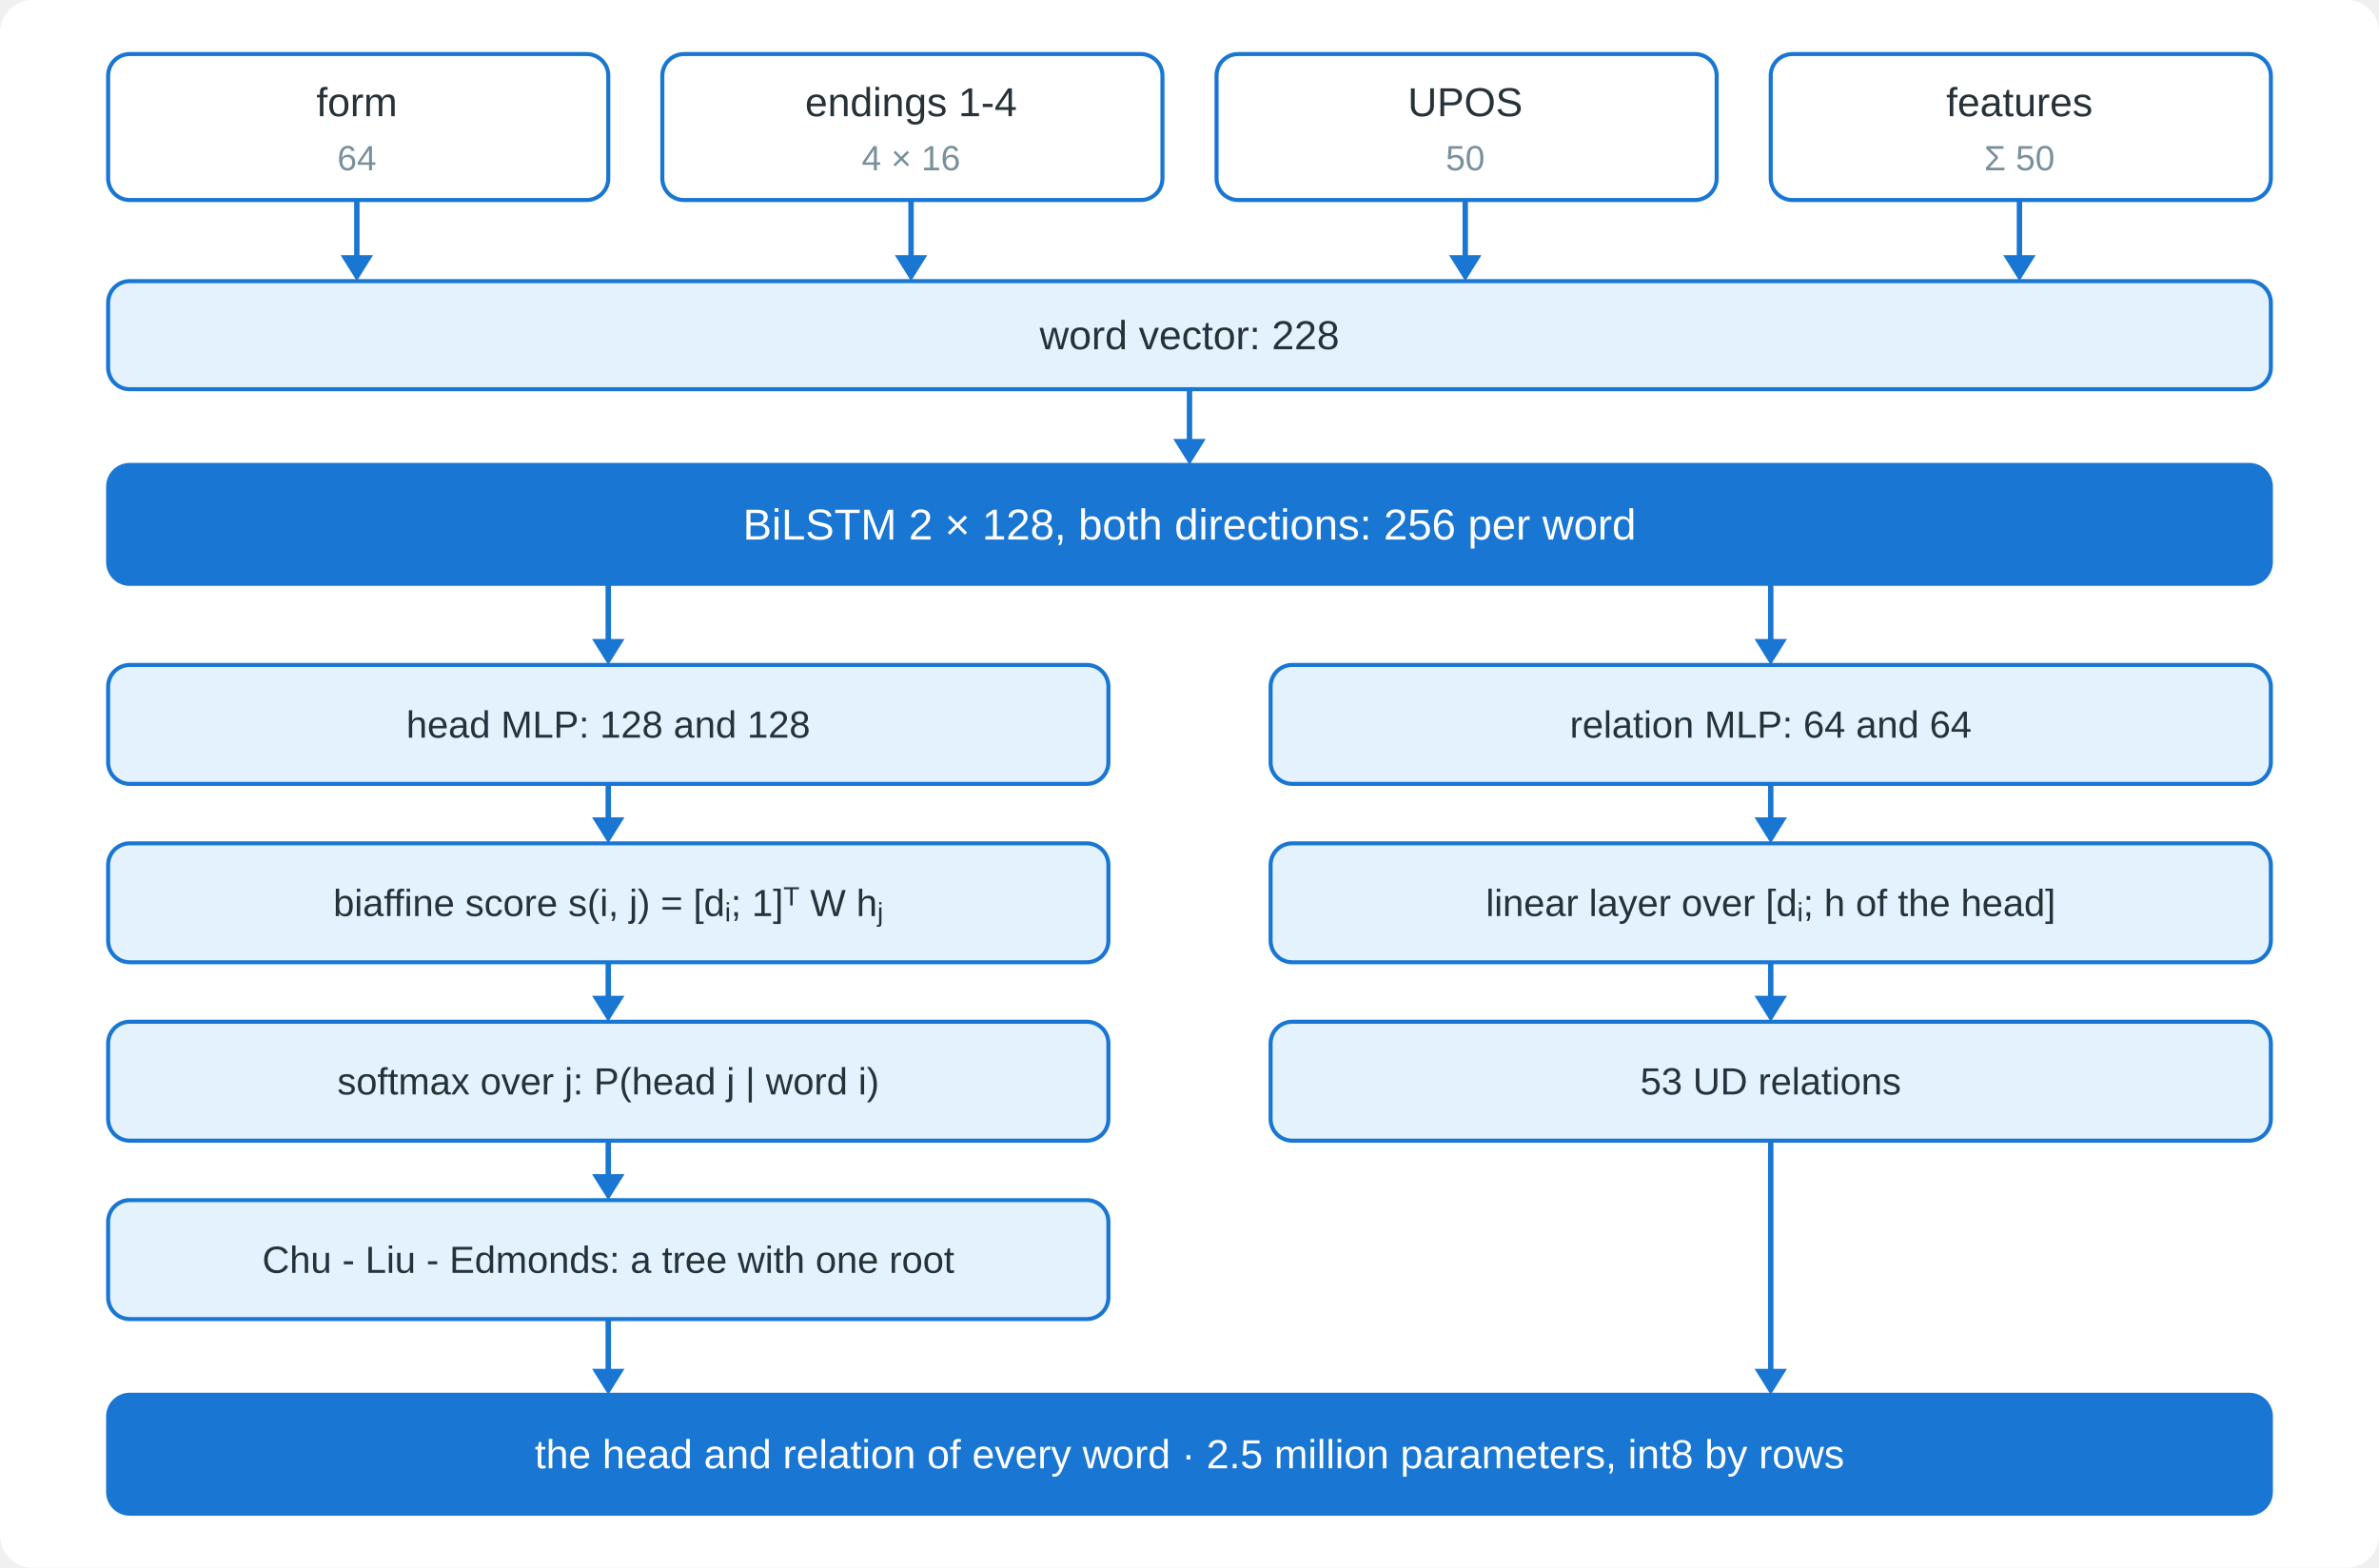
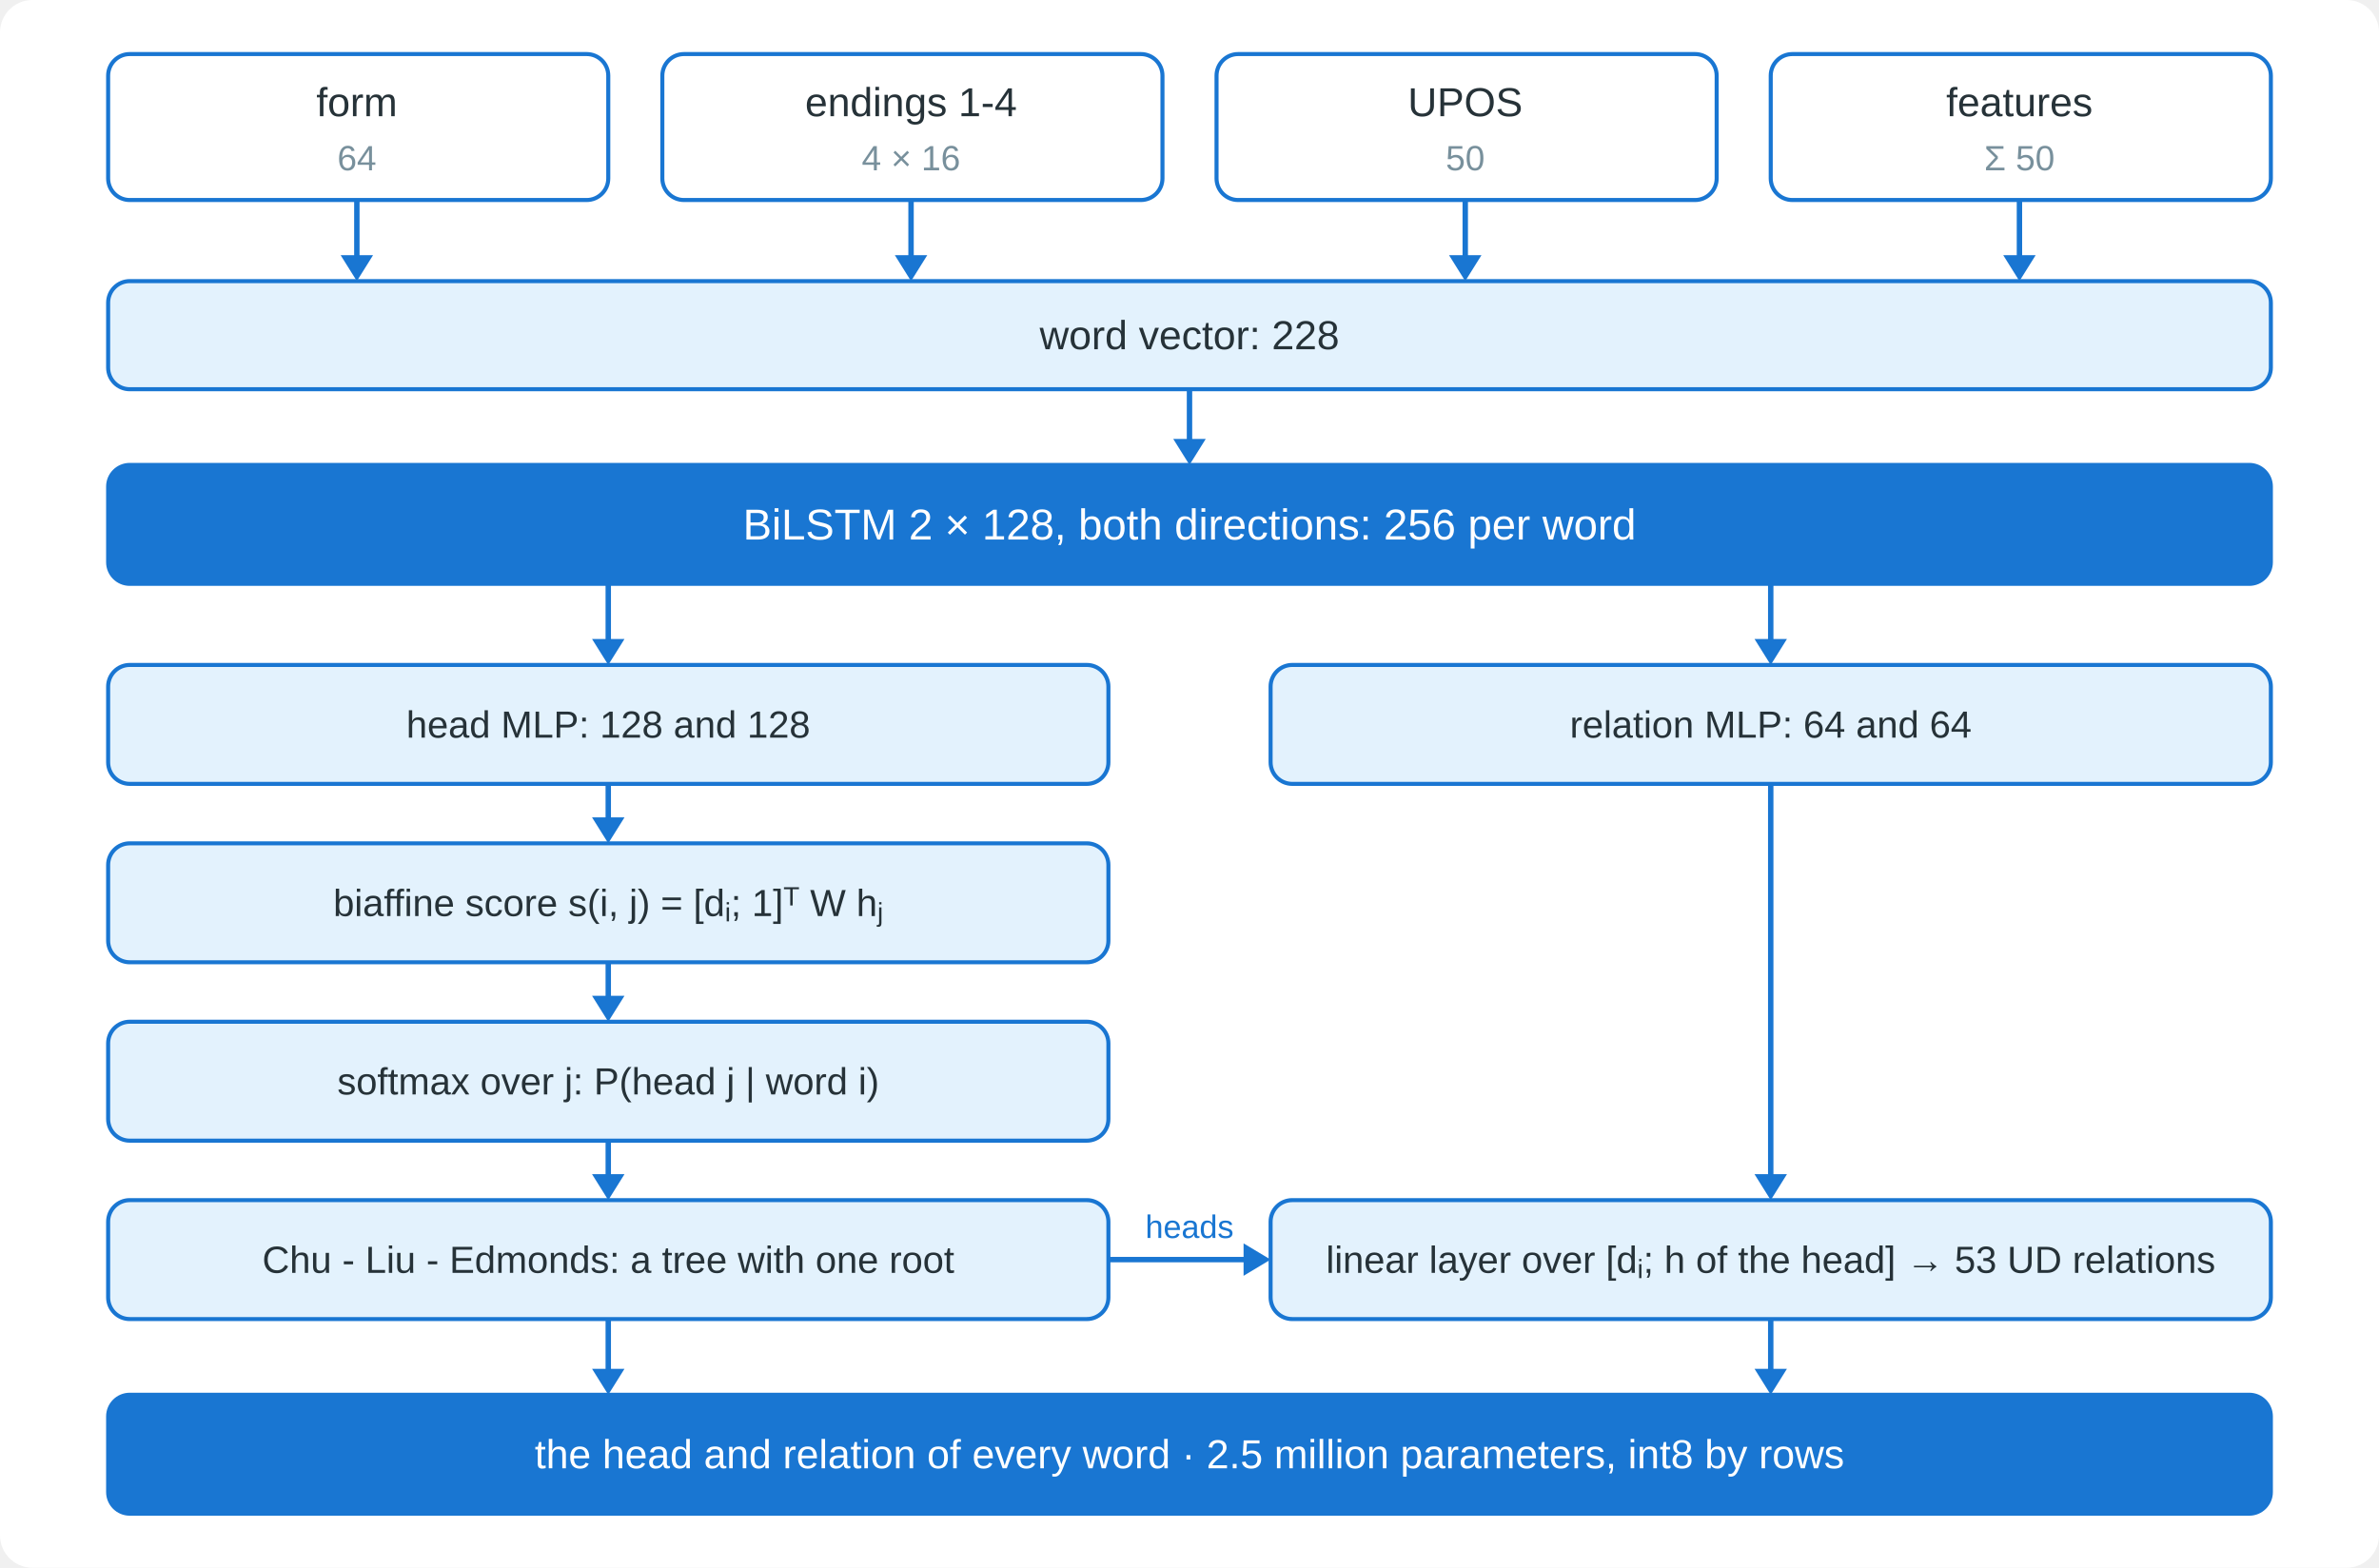
<svg xmlns="http://www.w3.org/2000/svg" viewBox="0 0 880 580" width="880" height="580" font-family="PT Sans, Source Sans Pro, Arial, sans-serif" role="img">
  <rect width="880" height="580" rx="12" fill="white" />
  <rect x="40.0" y="20.0" width="185.0" height="54.0" rx="8" fill="white" stroke="#1976d2" stroke-width="1.5" />
  <text x="132.5" y="52.2" font-size="15" fill="#263238" text-anchor="middle" />
  <text x="132.0" y="43.0" font-size="15" fill="#263238" text-anchor="middle">form</text>
  <text x="132.0" y="63.0" font-size="13" fill="#78909c" text-anchor="middle">64</text>
  <path d="M132.0 74.0L132.0 95.0" stroke="#1976d2" stroke-width="2" />
  <path d="M126.0 94.4L138.0 94.4L132.0 104.0Z" fill="#1976d2" />
  <rect x="245.0" y="20.0" width="185.0" height="54.0" rx="8" fill="white" stroke="#1976d2" stroke-width="1.5" />
  <text x="337.5" y="52.2" font-size="15" fill="#263238" text-anchor="middle" />
  <text x="337.0" y="43.0" font-size="15" fill="#263238" text-anchor="middle">endings 1-4</text>
  <text x="337.0" y="63.0" font-size="13" fill="#78909c" text-anchor="middle">4 × 16</text>
  <path d="M337.0 74.0L337.0 95.0" stroke="#1976d2" stroke-width="2" />
  <path d="M331.0 94.4L343.0 94.4L337.0 104.0Z" fill="#1976d2" />
  <rect x="450.0" y="20.0" width="185.0" height="54.0" rx="8" fill="white" stroke="#1976d2" stroke-width="1.5" />
  <text x="542.5" y="52.2" font-size="15" fill="#263238" text-anchor="middle" />
  <text x="542.0" y="43.0" font-size="15" fill="#263238" text-anchor="middle">UPOS</text>
  <text x="542.0" y="63.0" font-size="13" fill="#78909c" text-anchor="middle">50</text>
  <path d="M542.0 74.0L542.0 95.0" stroke="#1976d2" stroke-width="2" />
  <path d="M536.0 94.4L548.0 94.4L542.0 104.0Z" fill="#1976d2" />
  <rect x="655.0" y="20.0" width="185.0" height="54.0" rx="8" fill="white" stroke="#1976d2" stroke-width="1.5" />
  <text x="747.5" y="52.2" font-size="15" fill="#263238" text-anchor="middle" />
  <text x="747.0" y="43.0" font-size="15" fill="#263238" text-anchor="middle">features</text>
  <text x="747.0" y="63.0" font-size="13" fill="#78909c" text-anchor="middle">Σ 50</text>
  <path d="M747.0 74.0L747.0 95.0" stroke="#1976d2" stroke-width="2" />
  <path d="M741.0 94.4L753.0 94.4L747.0 104.0Z" fill="#1976d2" />
  <rect x="40.0" y="104.0" width="800.0" height="40.0" rx="8" fill="#e3f2fd" stroke="#1976d2" stroke-width="1.5" />
  <text x="440.0" y="129.2" font-size="15" fill="#263238" text-anchor="middle">word vector: 228</text>
  <path d="M440.0 144.0L440.0 163.0" stroke="#1976d2" stroke-width="2" />
  <path d="M434.0 162.4L446.0 162.4L440.0 172.0Z" fill="#1976d2" />
  <rect x="40.0" y="172.0" width="800.0" height="44.0" rx="8" fill="#1976d2" stroke="#1976d2" stroke-width="1.5" />
  <text x="440.0" y="199.6" font-size="16" fill="white" text-anchor="middle">BiLSTM 2 × 128, both directions: 256 per word</text>
  <path d="M225.0 216.0L225.0 237.0" stroke="#1976d2" stroke-width="2" />
  <path d="M219.0 236.4L231.0 236.4L225.0 246.0Z" fill="#1976d2" />
  <path d="M655.0 216.0L655.0 237.0" stroke="#1976d2" stroke-width="2" />
  <path d="M649.0 236.4L661.0 236.4L655.0 246.0Z" fill="#1976d2" />
  <rect x="40.0" y="246.0" width="370.0" height="44.0" rx="8" fill="#e3f2fd" stroke="#1976d2" stroke-width="1.5" />
  <text x="225.0" y="272.9" font-size="14" fill="#263238" text-anchor="middle">head MLP: 128 and 128</text>
-   <rect x="470.0" y="246.0" width="370.0" height="44.0" rx="8" fill="#e3f2fd" stroke="#1976d2" stroke-width="1.5" />
-   <text x="655.0" y="272.9" font-size="14" fill="#263238" text-anchor="middle">relation MLP: 64 and 64</text>
  <path d="M225.0 290.0L225.0 303.0" stroke="#1976d2" stroke-width="2" />
  <path d="M219.0 302.4L231.0 302.4L225.0 312.0Z" fill="#1976d2" />
-   <path d="M655.0 290.0L655.0 303.0" stroke="#1976d2" stroke-width="2" />
-   <path d="M649.0 302.4L661.0 302.4L655.0 312.0Z" fill="#1976d2" />
  <rect x="40.0" y="312.0" width="370.0" height="44.0" rx="8" fill="#e3f2fd" stroke="#1976d2" stroke-width="1.5" />
  <text x="225.0" y="338.9" font-size="14" fill="#263238" text-anchor="middle">biaffine score s(i, j) = [d<tspan baseline-shift="sub" font-size="70%">i</tspan>; 1]<tspan baseline-shift="super" font-size="70%">T</tspan> W h<tspan baseline-shift="sub" font-size="70%">j</tspan>
  </text>
-   <rect x="470.0" y="312.0" width="370.0" height="44.0" rx="8" fill="#e3f2fd" stroke="#1976d2" stroke-width="1.5" />
-   <text x="655.0" y="338.9" font-size="14" fill="#263238" text-anchor="middle">linear layer over [d<tspan baseline-shift="sub" font-size="70%">i</tspan>; h of the head]</text>
  <path d="M225.0 356.0L225.0 369.0" stroke="#1976d2" stroke-width="2" />
  <path d="M219.0 368.4L231.0 368.4L225.0 378.0Z" fill="#1976d2" />
-   <path d="M655.0 356.0L655.0 369.0" stroke="#1976d2" stroke-width="2" />
-   <path d="M649.0 368.4L661.0 368.4L655.0 378.0Z" fill="#1976d2" />
  <rect x="40.0" y="378.0" width="370.0" height="44.0" rx="8" fill="#e3f2fd" stroke="#1976d2" stroke-width="1.5" />
  <text x="225.0" y="404.9" font-size="14" fill="#263238" text-anchor="middle">softmax over j: P(head j | word i)</text>
-   <rect x="470.0" y="378.0" width="370.0" height="44.0" rx="8" fill="#e3f2fd" stroke="#1976d2" stroke-width="1.5" />
-   <text x="655.0" y="404.9" font-size="14" fill="#263238" text-anchor="middle">53 UD relations</text>
  <path d="M225.0 422.0L225.0 435.0" stroke="#1976d2" stroke-width="2" />
  <path d="M219.0 434.4L231.0 434.4L225.0 444.0Z" fill="#1976d2" />
  <rect x="40.0" y="444.0" width="370.0" height="44.0" rx="8" fill="#e3f2fd" stroke="#1976d2" stroke-width="1.5" />
  <text x="225.0" y="470.9" font-size="14" fill="#263238" text-anchor="middle">Chu - Liu - Edmonds: a tree with one root</text>
+   <rect x="470.0" y="246.0" width="370.0" height="44.0" rx="8" fill="#e3f2fd" stroke="#1976d2" stroke-width="1.5" />
+   <text x="655.0" y="272.9" font-size="14" fill="#263238" text-anchor="middle">relation MLP: 64 and 64</text>
+   <path d="M655.0 290.0L655.0 435.0" stroke="#1976d2" stroke-width="2" />
+   <path d="M649.0 434.4L661.0 434.4L655.0 444.0Z" fill="#1976d2" />
+   <rect x="470.0" y="444.0" width="370.0" height="44.0" rx="8" fill="#e3f2fd" stroke="#1976d2" stroke-width="1.5" />
+   <text x="655.0" y="470.9" font-size="14" fill="#263238" text-anchor="middle">linear layer over [d<tspan baseline-shift="sub" font-size="70%">i</tspan>; h of the head] → 53 UD relations</text>
+   <path d="M410 466L461 466" stroke="#1976d2" stroke-width="2" />
+   <path d="M470 466L460 460L460 472Z" fill="#1976d2" />
+   <text x="440.0" y="458.0" font-size="12" fill="#1976d2" text-anchor="middle">heads</text>
  <path d="M225.0 488.0L225.0 507.0" stroke="#1976d2" stroke-width="2" />
  <path d="M219.0 506.4L231.0 506.4L225.0 516.0Z" fill="#1976d2" />
-   <path d="M655.0 422.0L655.0 507.0" stroke="#1976d2" stroke-width="2" />
+   <path d="M655.0 488.0L655.0 507.0" stroke="#1976d2" stroke-width="2" />
  <path d="M649.0 506.4L661.0 506.4L655.0 516.0Z" fill="#1976d2" />
  <rect x="40.0" y="516.0" width="800.0" height="44.0" rx="8" fill="#1976d2" stroke="#1976d2" stroke-width="1.5" />
  <text x="440.0" y="543.2" font-size="15" fill="white" text-anchor="middle">the head and relation of every word · 2.5 million parameters, int8 by rows</text>
</svg>
